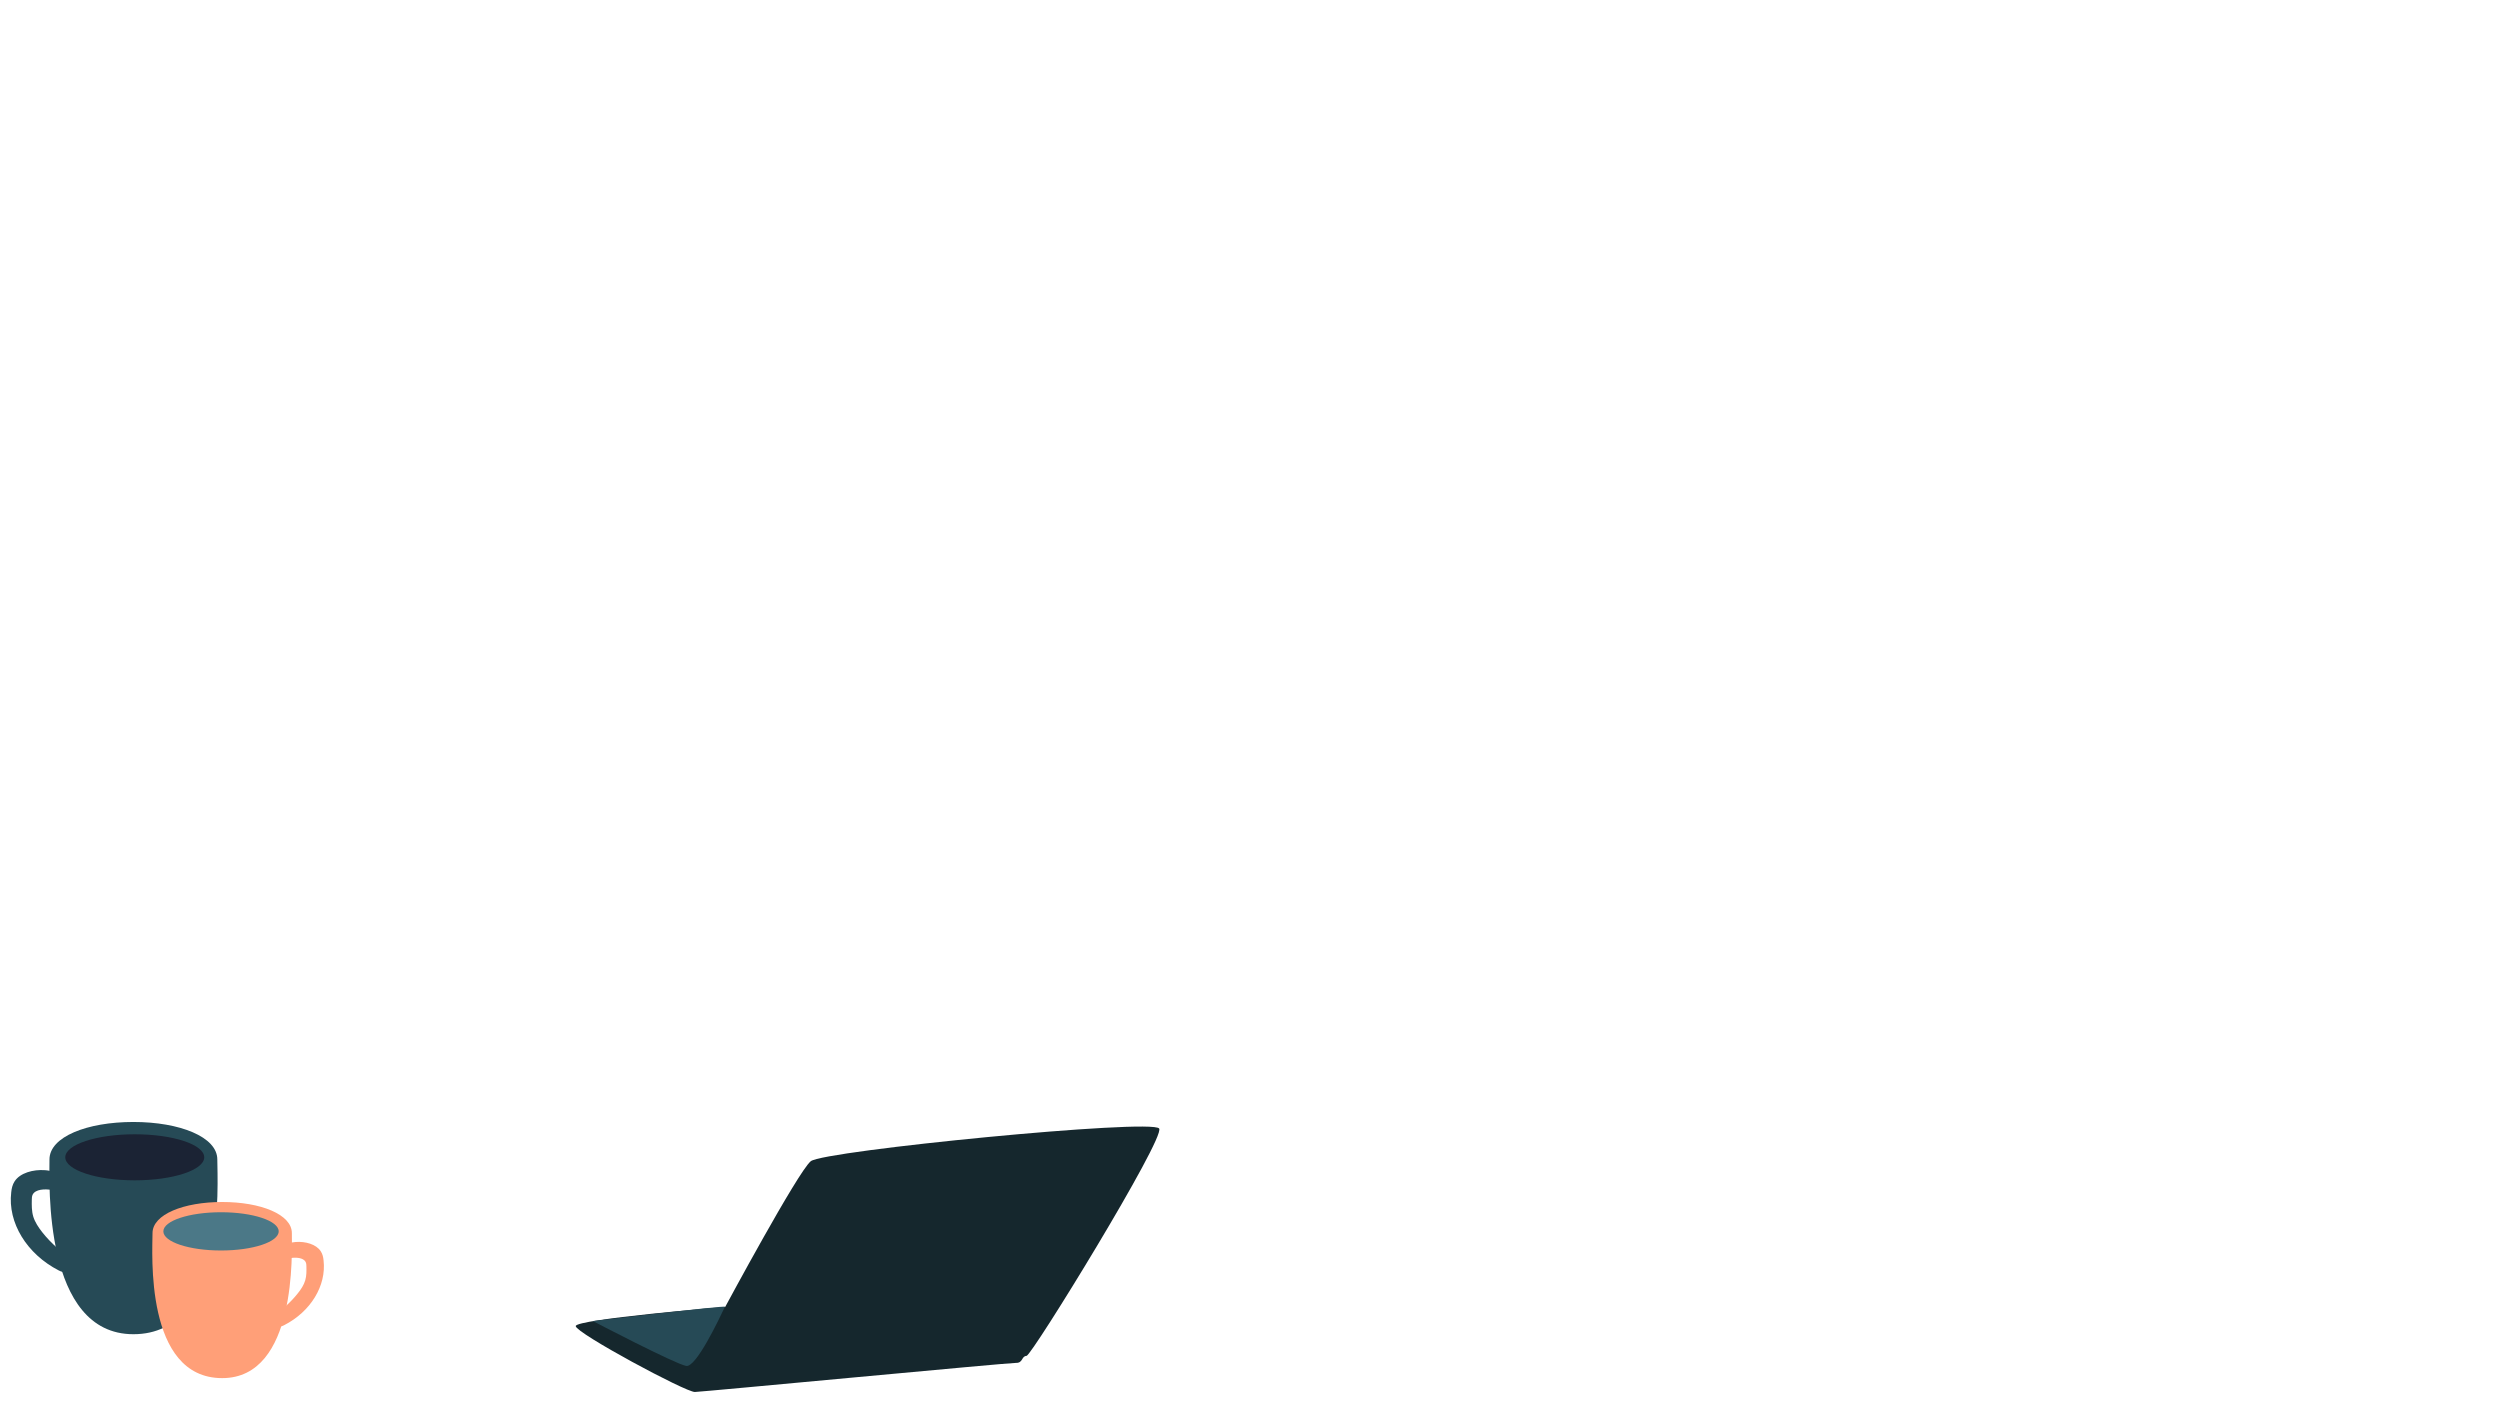
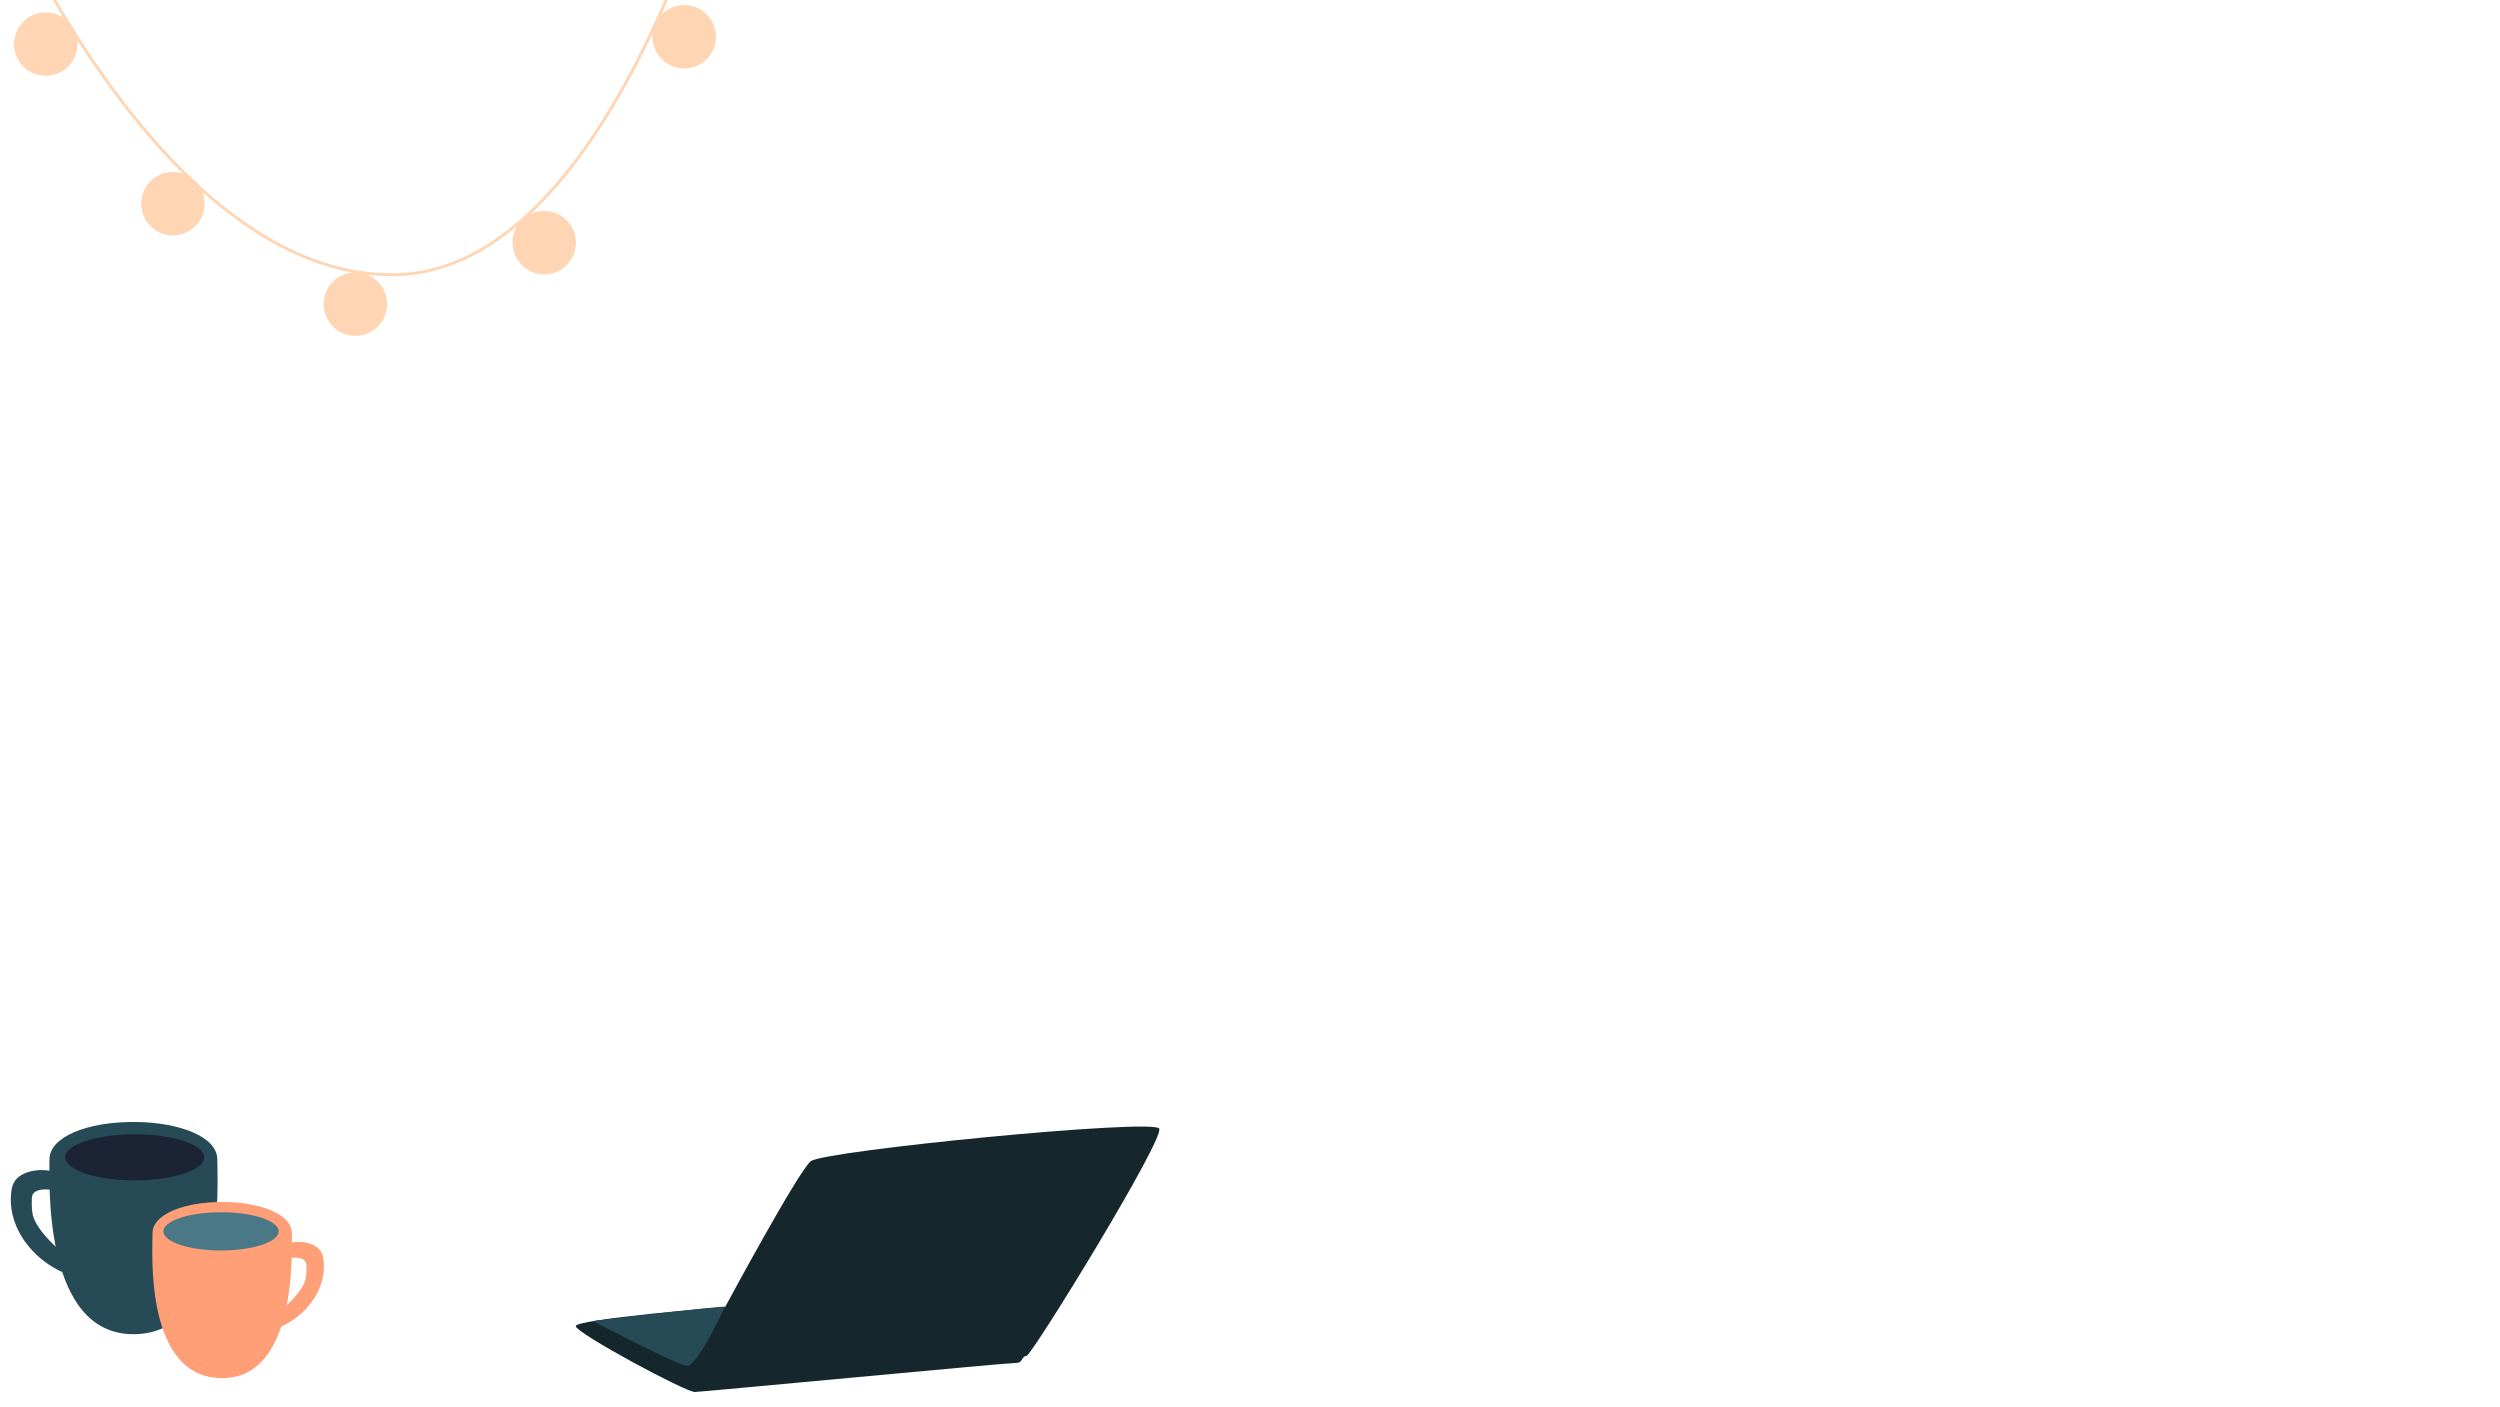
<svg xmlns="http://www.w3.org/2000/svg" version="1.1" id="Layer_2" x="0px" y="0px" viewBox="0 0 2562 1441" style="enable-background:new 0 0 2562 1441;" xml:space="preserve" width="2562.0" height="1441.0">
  <style type="text/css">
	.st0{fill:#15272D;}
	.st1{fill:#264A56;}
	.st2{fill:#1B2334;}
	.st3{fill:#FF9F78;}
	.st4{fill:#4B7887;}
+ 	.st11{fill:#FFD5B3;}
+ 	.st12{fill:none;stroke:#FFD5B3;stroke-width:3;stroke-miterlimit:10;}
</style>
  <g>
    <g>
      <path class="st0" d="M830.9,1190c-13.1,10.6-87.7,149.3-87.7,149.3S589.7,1351.9,590,1359c0.3,7.2,112.9,67.8,122.1,67.5    s321.5-30,329-29.8s5.5-6.9,10.9-7.2s142.5-223.5,135.9-233C1180.5,1146.1,844.3,1179.2,830.9,1190z" />
      <path class="st1" d="M607.5,1353.8c0,0,84.1,43.9,95.7,46c10.2,1.9,33.8-48.2,39.7-60.6C743.7,1337.5,607.5,1353.8,607.5,1353.8z" />
    </g>
    <g>
      <path class="st1" d="M222.7,1188.2c0,23.2,10,179.1-86,179.1c-92.6,0-86-155.9-86-179.1c0-23.2,38.5-38.4,86-38.4    S222.7,1165.1,222.7,1188.2z" />
      <ellipse class="st2" cx="138.1" cy="1186" rx="71.2" ry="23.6" />
      <path class="st1" d="M46.1,1199.2c-12.1-0.9-25.5,2.8-31.1,11.4c-2.3,3.5-3.1,7.4-3.5,11.3c-3.7,31.1,15.9,63.2,48.8,80.1    c2.4,1.2,5.4,2.4,7.8,1.2c1.1-0.5,1.8-1.4,2.2-2.4c2-3.9,0.8-8.5-1.8-12.1c-2.6-3.6-6.3-6.7-9.9-9.8c-5.6-5-10.8-10.4-15.3-16.1    c-3.9-5-7.4-10.2-9.2-16c-1.7-5.7-1.6-11.6-1.5-17.5c0-1.7,0.1-3.5,0.9-5.1c2.8-5.5,12.4-6,19.7-4.7c2.1,0.4,4.2,0.8,6.3,0.3    c1.6-0.4,2.8-1.4,3.7-2.6c4.5-5.8-1.6-13.4-8.3-16.1C52.2,1200,49.2,1199.4,46.1,1199.2z" />
    </g>
    <g>
      <path class="st3" d="M227.7,1231.8c39.4,0,71.4,12.7,71.4,31.9c0,19.2,5.4,148.6-71.4,148.6c-79.8,0-71.4-129.4-71.4-148.6    C156.3,1244.5,188.3,1231.8,227.7,1231.8z" />
      <ellipse class="st4" cx="226.5" cy="1261.9" rx="59.1" ry="19.6" />
      <path class="st3" d="M302.9,1272.8c10-0.8,21.2,2.3,25.8,9.5c1.9,2.9,2.6,6.1,2.9,9.4c3,25.8-13.2,52.5-40.5,66.4    c-2,1-4.5,2-6.5,1c-0.9-0.4-1.5-1.2-1.8-2c-1.6-3.2-0.7-7,1.5-10.1c2.1-3.1,5.3-5.6,8.2-8.2c4.7-4.2,8.9-8.6,12.7-13.4    c3.3-4.1,6.2-8.5,7.6-13.3c1.4-4.7,1.3-9.6,1.2-14.5c0-1.4-0.1-2.9-0.8-4.3c-2.3-4.6-10.3-5-16.3-3.9c-1.7,0.3-3.5,0.7-5.2,0.2    c-1.3-0.4-2.4-1.2-3.1-2.1c-3.8-4.8,1.3-11.1,6.9-13.3C297.8,1273.5,300.3,1273,302.9,1272.8z" />
    </g>
+     <g>
+       <path class="st12" d="M682.7,0c-58.1,133.9-151.5,281.6-280.9,281.6c-155.2,0-279-166.6-346-281.6" />
+       <circle class="st11" cx="557.7" cy="248.7" r="32.5" />
+       <circle class="st11" cx="701.2" cy="37.7" r="32.5" />
+       <circle class="st11" cx="364.2" cy="311.7" r="32.5" />
+       <circle class="st11" cx="177.2" cy="208.7" r="32.5" />
+       <circle class="st11" cx="46.9" cy="45.2" r="32.5" />
+     </g>
  </g>
</svg>
